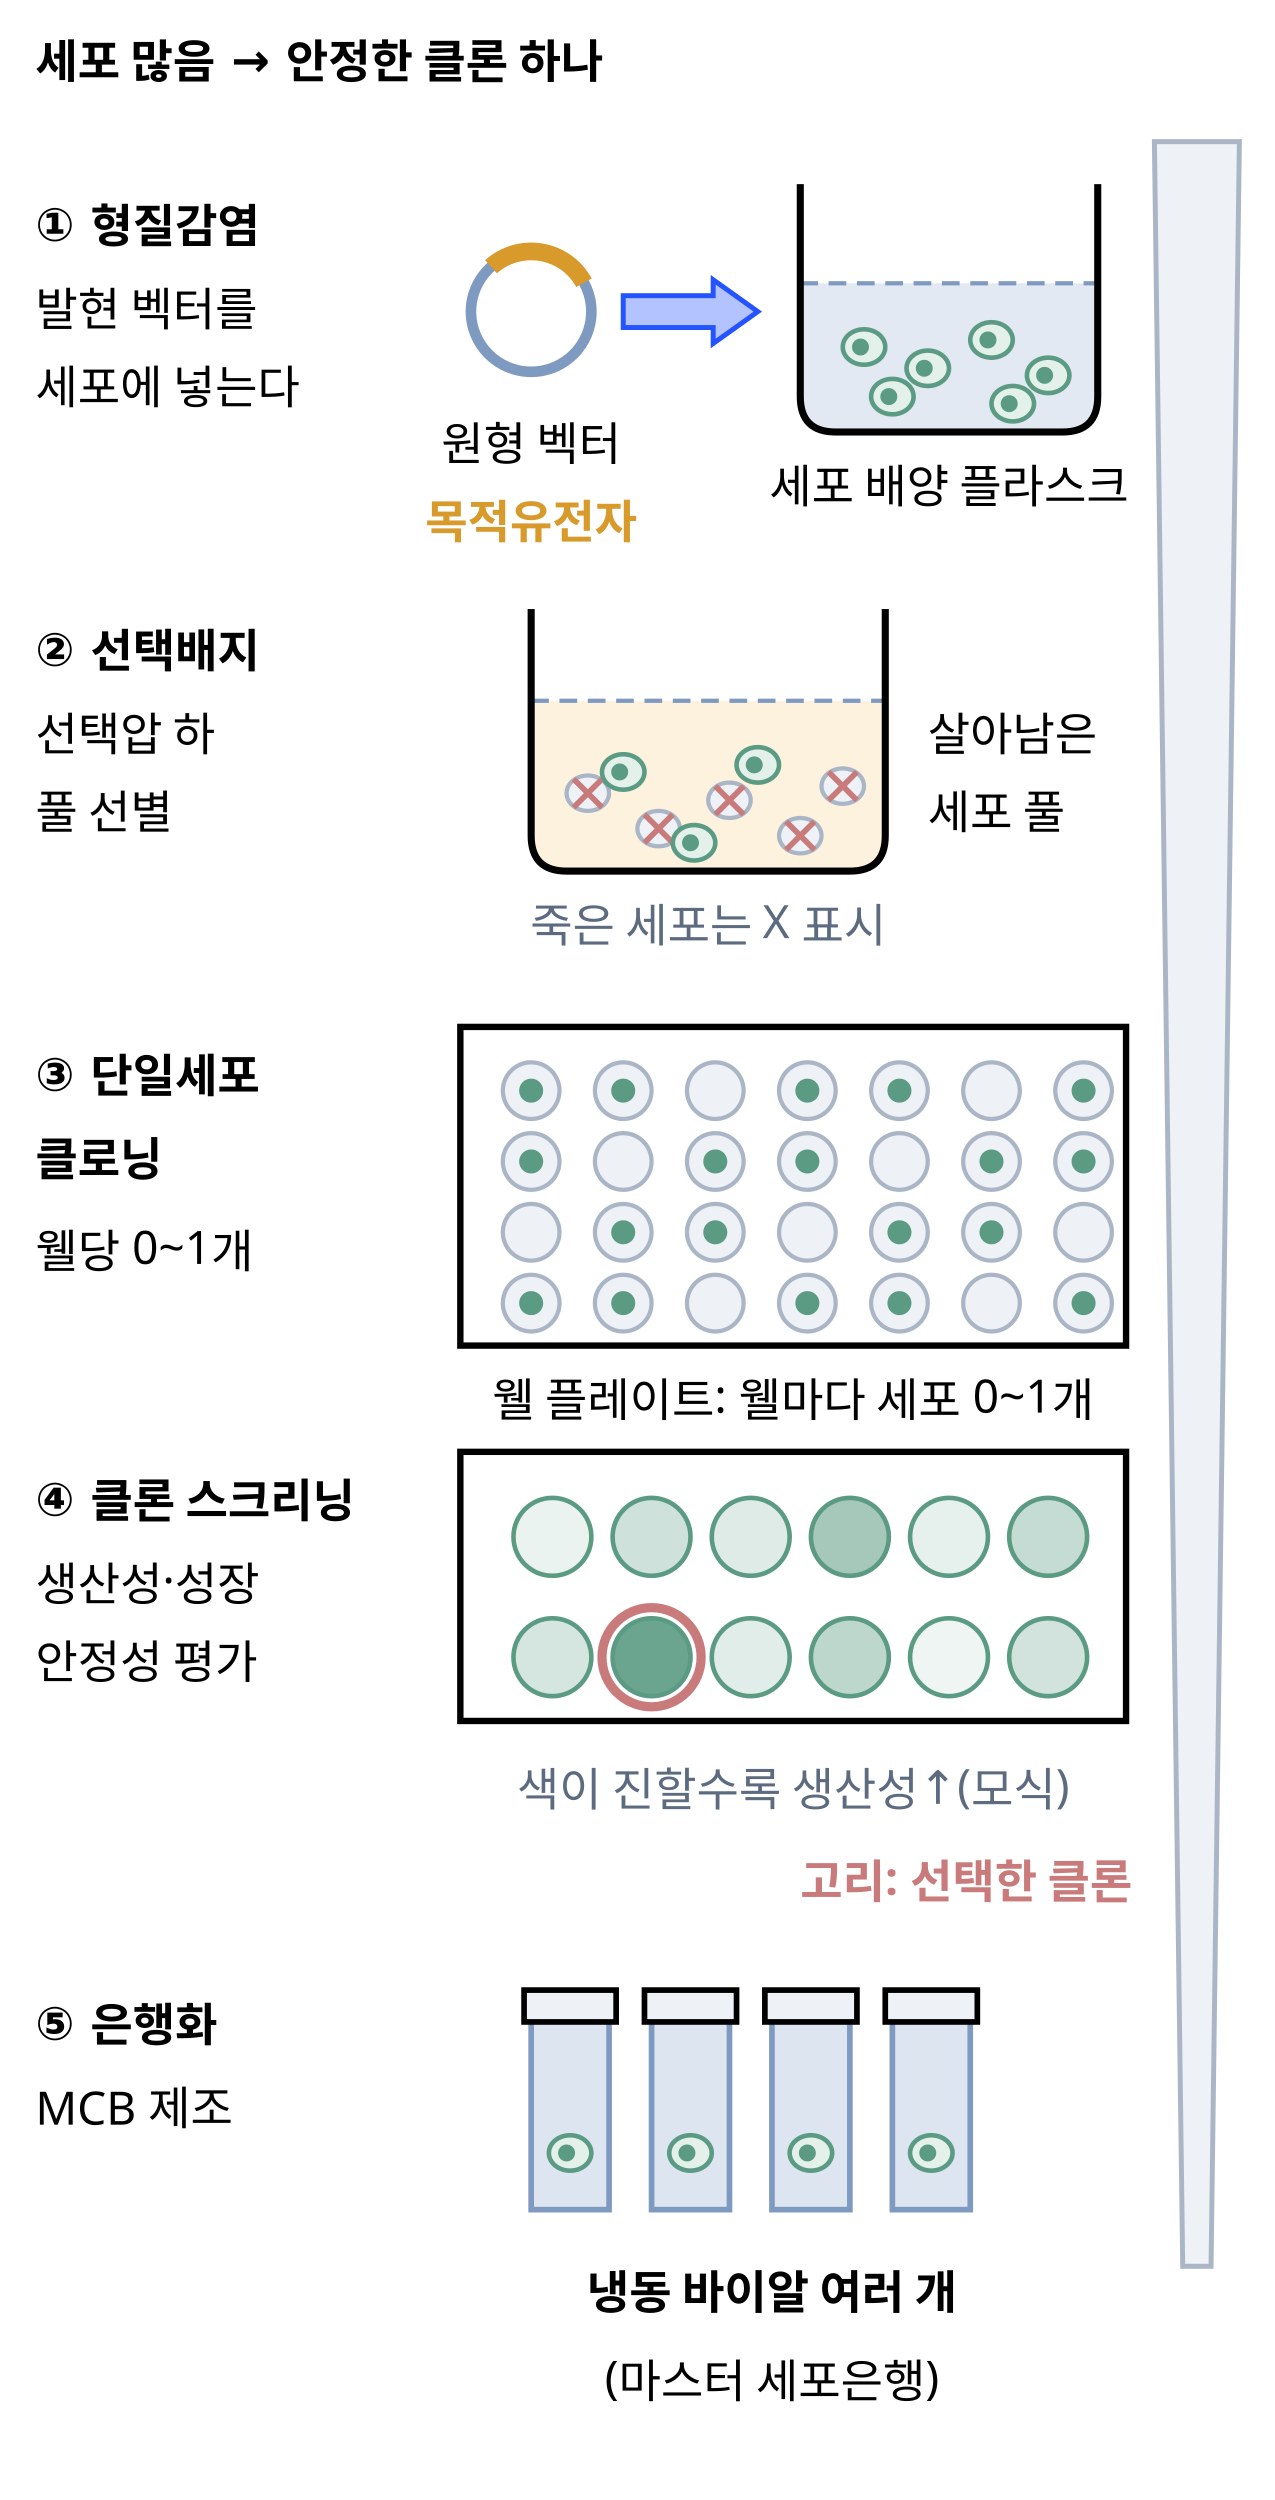
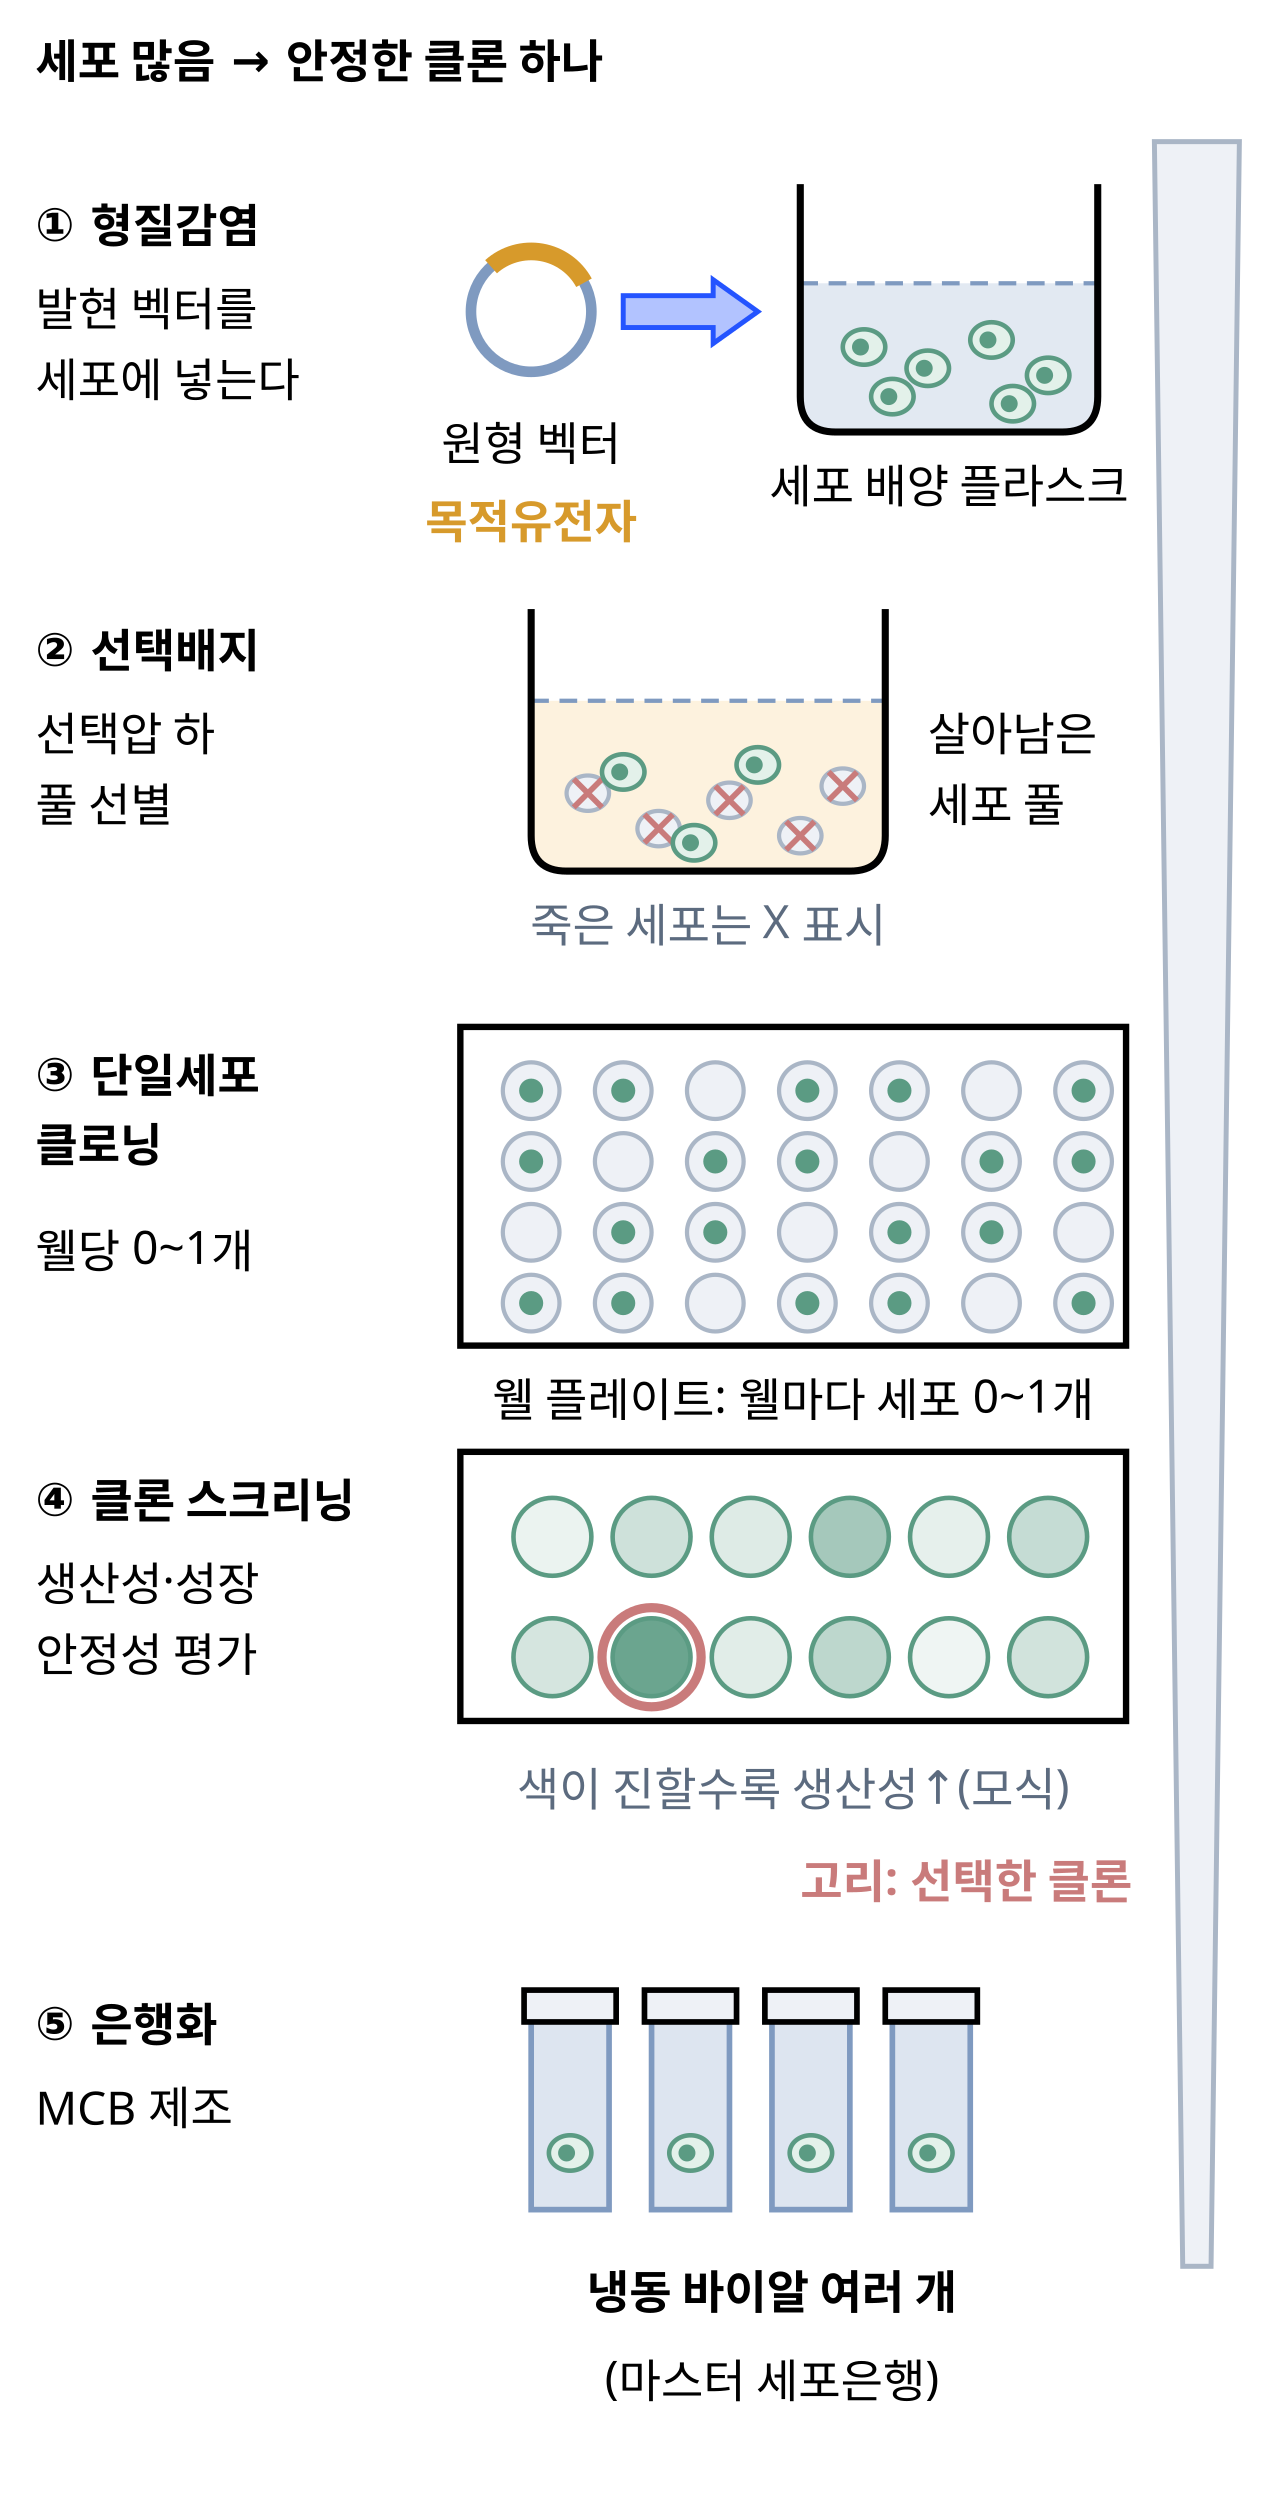
<svg xmlns="http://www.w3.org/2000/svg" class="si si-illus" viewBox="0 0 360 706" style="max-width:360px;color:var(--si-ink,var(--text,#1f2328))" role="img" aria-labelledby="cell-line-development-t" font-family="'Pretendard','Noto Sans KR','Apple SD Gothic Neo',sans-serif" font-size="13" fill="currentColor">
  <defs />
  <text x="10" y="22" font-weight="700">세포 많음 → 안정한 클론 하나</text>
  <polygon points="326,40 350,40 342,640 334,640" style="stroke:var(--si-gray-s,#aab6c6);fill:var(--si-gray-f,#eef1f6)" stroke-width="1.4" />
  <text x="10" y="68" font-weight="700">① 형질감염</text>
  <text x="10" y="92">발현 벡터를</text>
-   <text x="10" y="114">세포에 넣는다</text>
+   <text x="10" y="112">세포에 넣는다</text>
  <circle cx="150" cy="88" r="17" style="stroke:var(--si-blue-s,#7f9ac0);fill:none" stroke-width="3" />
  <path d="M138.673 75.323 A17 17 0 0 1 164.919 79.85" style="stroke:var(--si-amber-s,#d79a2b);fill:none" stroke-width="5" />
  <text x="150" y="130" text-anchor="middle">원형 벡터</text>
  <text x="150" y="152" text-anchor="middle" font-weight="700" style="fill:var(--si-amber-s,#d79a2b)">목적유전자</text>
  <polygon points="176,83.5 201.4,83.5 201.4,79 214,88 201.4,97 201.4,92.5 176,92.5" style="stroke:var(--si-accent,#2454ff);fill:var(--si-accent,#2454ff)" stroke-width="1.4" fill-opacity="0.35" />
  <path d="M226,80 L226,112 Q226,122 236,122 L300,122 Q310,122 310,112 L310,80Z" style="stroke:none;fill:var(--si-blue-f,#dde5f0)" stroke-width="1.6" fill-opacity="0.85" />
  <line x1="226" y1="80" x2="310" y2="80" style="stroke:var(--si-blue-s,#7f9ac0);fill:none" stroke-width="1.2" stroke-dasharray="5 3" />
  <path d="M226,52 L226,112 Q226,122 236,122 L300,122 Q310,122 310,112 L310,52" style="stroke:currentColor;fill:none" stroke-width="2" />
  <ellipse cx="244" cy="98" rx="6" ry="5" style="stroke:var(--si-green-s,#5b9b83);fill:var(--si-green-f,#e3f1ea)" stroke-width="1.3" />
  <circle cx="243" cy="98" r="1.6" style="stroke:var(--si-green-s,#5b9b83);fill:var(--si-green-s,#5b9b83)" stroke-width="1.6" />
  <ellipse cx="262" cy="104" rx="6" ry="5" style="stroke:var(--si-green-s,#5b9b83);fill:var(--si-green-f,#e3f1ea)" stroke-width="1.3" />
  <circle cx="261" cy="104" r="1.6" style="stroke:var(--si-green-s,#5b9b83);fill:var(--si-green-s,#5b9b83)" stroke-width="1.6" />
  <ellipse cx="280" cy="96" rx="6" ry="5" style="stroke:var(--si-green-s,#5b9b83);fill:var(--si-green-f,#e3f1ea)" stroke-width="1.3" />
  <circle cx="279" cy="96" r="1.6" style="stroke:var(--si-green-s,#5b9b83);fill:var(--si-green-s,#5b9b83)" stroke-width="1.6" />
  <ellipse cx="296" cy="106" rx="6" ry="5" style="stroke:var(--si-green-s,#5b9b83);fill:var(--si-green-f,#e3f1ea)" stroke-width="1.3" />
  <circle cx="295" cy="106" r="1.6" style="stroke:var(--si-green-s,#5b9b83);fill:var(--si-green-s,#5b9b83)" stroke-width="1.6" />
  <ellipse cx="252" cy="112" rx="6" ry="5" style="stroke:var(--si-green-s,#5b9b83);fill:var(--si-green-f,#e3f1ea)" stroke-width="1.3" />
  <circle cx="251" cy="112" r="1.6" style="stroke:var(--si-green-s,#5b9b83);fill:var(--si-green-s,#5b9b83)" stroke-width="1.6" />
  <ellipse cx="286" cy="114" rx="6" ry="5" style="stroke:var(--si-green-s,#5b9b83);fill:var(--si-green-f,#e3f1ea)" stroke-width="1.3" />
  <circle cx="285" cy="114" r="1.6" style="stroke:var(--si-green-s,#5b9b83);fill:var(--si-green-s,#5b9b83)" stroke-width="1.6" />
  <text x="268" y="142" text-anchor="middle">세포 배양 플라스크</text>
  <text x="10" y="188" font-weight="700">② 선택배지</text>
  <text x="10" y="212">선택압 하</text>
-   <text x="10" y="234">풀 선별</text>
+   <text x="10" y="232">풀 선별</text>
  <path d="M150,197.9 L150,236 Q150,246 160,246 L240,246 Q250,246 250,236 L250,197.9Z" style="stroke:none;fill:var(--si-amber-f,#fdf0d8)" stroke-width="1.6" fill-opacity="0.85" />
  <line x1="150" y1="197.9" x2="250" y2="197.9" style="stroke:var(--si-blue-s,#7f9ac0);fill:none" stroke-width="1.2" stroke-dasharray="5 3" />
  <path d="M150,172 L150,236 Q150,246 160,246 L240,246 Q250,246 250,236 L250,172" style="stroke:currentColor;fill:none" stroke-width="2" />
  <ellipse cx="166" cy="224" rx="6" ry="5" style="stroke:var(--si-gray-s,#aab6c6);fill:var(--si-gray-f,#eef1f6)" stroke-width="1.2" />
  <line x1="162" y1="220" x2="170" y2="228" style="stroke:var(--si-rose-s,#c97b7b);fill:none" stroke-width="1.6" />
  <line x1="162" y1="228" x2="170" y2="220" style="stroke:var(--si-rose-s,#c97b7b);fill:none" stroke-width="1.6" />
  <ellipse cx="186" cy="234" rx="6" ry="5" style="stroke:var(--si-gray-s,#aab6c6);fill:var(--si-gray-f,#eef1f6)" stroke-width="1.2" />
  <line x1="182" y1="230" x2="190" y2="238" style="stroke:var(--si-rose-s,#c97b7b);fill:none" stroke-width="1.6" />
  <line x1="182" y1="238" x2="190" y2="230" style="stroke:var(--si-rose-s,#c97b7b);fill:none" stroke-width="1.6" />
  <ellipse cx="206" cy="226" rx="6" ry="5" style="stroke:var(--si-gray-s,#aab6c6);fill:var(--si-gray-f,#eef1f6)" stroke-width="1.2" />
  <line x1="202" y1="222" x2="210" y2="230" style="stroke:var(--si-rose-s,#c97b7b);fill:none" stroke-width="1.6" />
  <line x1="202" y1="230" x2="210" y2="222" style="stroke:var(--si-rose-s,#c97b7b);fill:none" stroke-width="1.6" />
  <ellipse cx="226" cy="236" rx="6" ry="5" style="stroke:var(--si-gray-s,#aab6c6);fill:var(--si-gray-f,#eef1f6)" stroke-width="1.2" />
  <line x1="222" y1="232" x2="230" y2="240" style="stroke:var(--si-rose-s,#c97b7b);fill:none" stroke-width="1.6" />
  <line x1="222" y1="240" x2="230" y2="232" style="stroke:var(--si-rose-s,#c97b7b);fill:none" stroke-width="1.6" />
  <ellipse cx="238" cy="222" rx="6" ry="5" style="stroke:var(--si-gray-s,#aab6c6);fill:var(--si-gray-f,#eef1f6)" stroke-width="1.2" />
  <line x1="234" y1="218" x2="242" y2="226" style="stroke:var(--si-rose-s,#c97b7b);fill:none" stroke-width="1.6" />
  <line x1="234" y1="226" x2="242" y2="218" style="stroke:var(--si-rose-s,#c97b7b);fill:none" stroke-width="1.6" />
  <ellipse cx="176" cy="218" rx="6" ry="5" style="stroke:var(--si-green-s,#5b9b83);fill:var(--si-green-f,#e3f1ea)" stroke-width="1.3" />
  <circle cx="175" cy="218" r="1.6" style="stroke:var(--si-green-s,#5b9b83);fill:var(--si-green-s,#5b9b83)" stroke-width="1.6" />
  <ellipse cx="214" cy="216" rx="6" ry="5" style="stroke:var(--si-green-s,#5b9b83);fill:var(--si-green-f,#e3f1ea)" stroke-width="1.3" />
  <circle cx="213" cy="216" r="1.6" style="stroke:var(--si-green-s,#5b9b83);fill:var(--si-green-s,#5b9b83)" stroke-width="1.6" />
  <ellipse cx="196" cy="238" rx="6" ry="5" style="stroke:var(--si-green-s,#5b9b83);fill:var(--si-green-f,#e3f1ea)" stroke-width="1.3" />
  <circle cx="195" cy="238" r="1.6" style="stroke:var(--si-green-s,#5b9b83);fill:var(--si-green-s,#5b9b83)" stroke-width="1.6" />
  <text x="262" y="212">살아남은</text>
-   <text x="262" y="234">세포 풀</text>
+   <text x="262" y="232">세포 풀</text>
  <text x="200" y="266" text-anchor="middle" style="fill:var(--si-general,#5c6b7f)">죽은 세포는 X 표시</text>
  <text x="10" y="308" font-weight="700">③ 단일세포</text>
-   <text x="10" y="332" font-weight="700">클로닝</text>
+   <text x="10" y="328" font-weight="700">클로닝</text>
  <text x="10" y="358">웰당 0~1개</text>
  <rect x="130" y="290" width="188" height="90" style="stroke:currentColor;fill:var(--si-bg,#ffffff)" stroke-width="1.8" />
  <circle cx="150" cy="308" r="8" style="stroke:var(--si-gray-s,#aab6c6);fill:var(--si-gray-f,#eef1f6)" stroke-width="1.2" />
  <circle cx="150" cy="308" r="2.6" style="stroke:var(--si-green-s,#5b9b83);fill:var(--si-green-s,#5b9b83)" stroke-width="1.6" />
  <circle cx="176" cy="308" r="8" style="stroke:var(--si-gray-s,#aab6c6);fill:var(--si-gray-f,#eef1f6)" stroke-width="1.2" />
  <circle cx="176" cy="308" r="2.6" style="stroke:var(--si-green-s,#5b9b83);fill:var(--si-green-s,#5b9b83)" stroke-width="1.6" />
  <circle cx="202" cy="308" r="8" style="stroke:var(--si-gray-s,#aab6c6);fill:var(--si-gray-f,#eef1f6)" stroke-width="1.2" />
  <circle cx="228" cy="308" r="8" style="stroke:var(--si-gray-s,#aab6c6);fill:var(--si-gray-f,#eef1f6)" stroke-width="1.2" />
  <circle cx="228" cy="308" r="2.6" style="stroke:var(--si-green-s,#5b9b83);fill:var(--si-green-s,#5b9b83)" stroke-width="1.6" />
  <circle cx="254" cy="308" r="8" style="stroke:var(--si-gray-s,#aab6c6);fill:var(--si-gray-f,#eef1f6)" stroke-width="1.2" />
  <circle cx="254" cy="308" r="2.6" style="stroke:var(--si-green-s,#5b9b83);fill:var(--si-green-s,#5b9b83)" stroke-width="1.6" />
  <circle cx="280" cy="308" r="8" style="stroke:var(--si-gray-s,#aab6c6);fill:var(--si-gray-f,#eef1f6)" stroke-width="1.2" />
  <circle cx="306" cy="308" r="8" style="stroke:var(--si-gray-s,#aab6c6);fill:var(--si-gray-f,#eef1f6)" stroke-width="1.2" />
  <circle cx="306" cy="308" r="2.6" style="stroke:var(--si-green-s,#5b9b83);fill:var(--si-green-s,#5b9b83)" stroke-width="1.6" />
  <circle cx="150" cy="328" r="8" style="stroke:var(--si-gray-s,#aab6c6);fill:var(--si-gray-f,#eef1f6)" stroke-width="1.2" />
  <circle cx="150" cy="328" r="2.6" style="stroke:var(--si-green-s,#5b9b83);fill:var(--si-green-s,#5b9b83)" stroke-width="1.6" />
  <circle cx="176" cy="328" r="8" style="stroke:var(--si-gray-s,#aab6c6);fill:var(--si-gray-f,#eef1f6)" stroke-width="1.2" />
  <circle cx="202" cy="328" r="8" style="stroke:var(--si-gray-s,#aab6c6);fill:var(--si-gray-f,#eef1f6)" stroke-width="1.2" />
  <circle cx="202" cy="328" r="2.6" style="stroke:var(--si-green-s,#5b9b83);fill:var(--si-green-s,#5b9b83)" stroke-width="1.6" />
  <circle cx="228" cy="328" r="8" style="stroke:var(--si-gray-s,#aab6c6);fill:var(--si-gray-f,#eef1f6)" stroke-width="1.2" />
  <circle cx="228" cy="328" r="2.6" style="stroke:var(--si-green-s,#5b9b83);fill:var(--si-green-s,#5b9b83)" stroke-width="1.6" />
  <circle cx="254" cy="328" r="8" style="stroke:var(--si-gray-s,#aab6c6);fill:var(--si-gray-f,#eef1f6)" stroke-width="1.2" />
  <circle cx="280" cy="328" r="8" style="stroke:var(--si-gray-s,#aab6c6);fill:var(--si-gray-f,#eef1f6)" stroke-width="1.2" />
  <circle cx="280" cy="328" r="2.6" style="stroke:var(--si-green-s,#5b9b83);fill:var(--si-green-s,#5b9b83)" stroke-width="1.6" />
  <circle cx="306" cy="328" r="8" style="stroke:var(--si-gray-s,#aab6c6);fill:var(--si-gray-f,#eef1f6)" stroke-width="1.2" />
  <circle cx="306" cy="328" r="2.6" style="stroke:var(--si-green-s,#5b9b83);fill:var(--si-green-s,#5b9b83)" stroke-width="1.6" />
  <circle cx="150" cy="348" r="8" style="stroke:var(--si-gray-s,#aab6c6);fill:var(--si-gray-f,#eef1f6)" stroke-width="1.2" />
  <circle cx="176" cy="348" r="8" style="stroke:var(--si-gray-s,#aab6c6);fill:var(--si-gray-f,#eef1f6)" stroke-width="1.2" />
  <circle cx="176" cy="348" r="2.6" style="stroke:var(--si-green-s,#5b9b83);fill:var(--si-green-s,#5b9b83)" stroke-width="1.6" />
  <circle cx="202" cy="348" r="8" style="stroke:var(--si-gray-s,#aab6c6);fill:var(--si-gray-f,#eef1f6)" stroke-width="1.2" />
  <circle cx="202" cy="348" r="2.6" style="stroke:var(--si-green-s,#5b9b83);fill:var(--si-green-s,#5b9b83)" stroke-width="1.6" />
  <circle cx="228" cy="348" r="8" style="stroke:var(--si-gray-s,#aab6c6);fill:var(--si-gray-f,#eef1f6)" stroke-width="1.2" />
  <circle cx="254" cy="348" r="8" style="stroke:var(--si-gray-s,#aab6c6);fill:var(--si-gray-f,#eef1f6)" stroke-width="1.2" />
  <circle cx="254" cy="348" r="2.6" style="stroke:var(--si-green-s,#5b9b83);fill:var(--si-green-s,#5b9b83)" stroke-width="1.6" />
  <circle cx="280" cy="348" r="8" style="stroke:var(--si-gray-s,#aab6c6);fill:var(--si-gray-f,#eef1f6)" stroke-width="1.2" />
  <circle cx="280" cy="348" r="2.6" style="stroke:var(--si-green-s,#5b9b83);fill:var(--si-green-s,#5b9b83)" stroke-width="1.6" />
  <circle cx="306" cy="348" r="8" style="stroke:var(--si-gray-s,#aab6c6);fill:var(--si-gray-f,#eef1f6)" stroke-width="1.2" />
  <circle cx="150" cy="368" r="8" style="stroke:var(--si-gray-s,#aab6c6);fill:var(--si-gray-f,#eef1f6)" stroke-width="1.2" />
  <circle cx="150" cy="368" r="2.6" style="stroke:var(--si-green-s,#5b9b83);fill:var(--si-green-s,#5b9b83)" stroke-width="1.6" />
  <circle cx="176" cy="368" r="8" style="stroke:var(--si-gray-s,#aab6c6);fill:var(--si-gray-f,#eef1f6)" stroke-width="1.2" />
  <circle cx="176" cy="368" r="2.6" style="stroke:var(--si-green-s,#5b9b83);fill:var(--si-green-s,#5b9b83)" stroke-width="1.6" />
  <circle cx="202" cy="368" r="8" style="stroke:var(--si-gray-s,#aab6c6);fill:var(--si-gray-f,#eef1f6)" stroke-width="1.2" />
  <circle cx="228" cy="368" r="8" style="stroke:var(--si-gray-s,#aab6c6);fill:var(--si-gray-f,#eef1f6)" stroke-width="1.2" />
  <circle cx="228" cy="368" r="2.6" style="stroke:var(--si-green-s,#5b9b83);fill:var(--si-green-s,#5b9b83)" stroke-width="1.6" />
  <circle cx="254" cy="368" r="8" style="stroke:var(--si-gray-s,#aab6c6);fill:var(--si-gray-f,#eef1f6)" stroke-width="1.2" />
  <circle cx="254" cy="368" r="2.6" style="stroke:var(--si-green-s,#5b9b83);fill:var(--si-green-s,#5b9b83)" stroke-width="1.6" />
  <circle cx="280" cy="368" r="8" style="stroke:var(--si-gray-s,#aab6c6);fill:var(--si-gray-f,#eef1f6)" stroke-width="1.2" />
  <circle cx="306" cy="368" r="8" style="stroke:var(--si-gray-s,#aab6c6);fill:var(--si-gray-f,#eef1f6)" stroke-width="1.2" />
  <circle cx="306" cy="368" r="2.6" style="stroke:var(--si-green-s,#5b9b83);fill:var(--si-green-s,#5b9b83)" stroke-width="1.6" />
  <text x="224" y="400" text-anchor="middle">웰 플레이트: 웰마다 세포 0~1개</text>
  <text x="10" y="428" font-weight="700">④ 클론 스크리닝</text>
  <text x="10" y="452">생산성·성장</text>
-   <text x="10" y="474">안정성 평가</text>
+   <text x="10" y="472">안정성 평가</text>
  <rect x="130" y="410" width="188" height="76" style="stroke:currentColor;fill:var(--si-bg,#ffffff)" stroke-width="1.8" />
  <circle cx="156" cy="434" r="11" style="stroke:var(--si-green-s,#5b9b83);fill:var(--si-green-s,#5b9b83)" stroke-width="1.3" fill-opacity="0.12" />
  <circle cx="184" cy="434" r="11" style="stroke:var(--si-green-s,#5b9b83);fill:var(--si-green-s,#5b9b83)" stroke-width="1.3" fill-opacity="0.3" />
  <circle cx="212" cy="434" r="11" style="stroke:var(--si-green-s,#5b9b83);fill:var(--si-green-s,#5b9b83)" stroke-width="1.3" fill-opacity="0.2" />
  <circle cx="240" cy="434" r="11" style="stroke:var(--si-green-s,#5b9b83);fill:var(--si-green-s,#5b9b83)" stroke-width="1.3" fill-opacity="0.55" />
  <circle cx="268" cy="434" r="11" style="stroke:var(--si-green-s,#5b9b83);fill:var(--si-green-s,#5b9b83)" stroke-width="1.3" fill-opacity="0.15" />
  <circle cx="296" cy="434" r="11" style="stroke:var(--si-green-s,#5b9b83);fill:var(--si-green-s,#5b9b83)" stroke-width="1.3" fill-opacity="0.35" />
  <circle cx="156" cy="468" r="11" style="stroke:var(--si-green-s,#5b9b83);fill:var(--si-green-s,#5b9b83)" stroke-width="1.3" fill-opacity="0.25" />
  <circle cx="184" cy="468" r="11" style="stroke:var(--si-green-s,#5b9b83);fill:var(--si-green-s,#5b9b83)" stroke-width="1.3" fill-opacity="0.9" />
  <circle cx="212" cy="468" r="11" style="stroke:var(--si-green-s,#5b9b83);fill:var(--si-green-s,#5b9b83)" stroke-width="1.3" fill-opacity="0.18" />
  <circle cx="240" cy="468" r="11" style="stroke:var(--si-green-s,#5b9b83);fill:var(--si-green-s,#5b9b83)" stroke-width="1.3" fill-opacity="0.4" />
  <circle cx="268" cy="468" r="11" style="stroke:var(--si-green-s,#5b9b83);fill:var(--si-green-s,#5b9b83)" stroke-width="1.3" fill-opacity="0.1" />
  <circle cx="296" cy="468" r="11" style="stroke:var(--si-green-s,#5b9b83);fill:var(--si-green-s,#5b9b83)" stroke-width="1.3" fill-opacity="0.28" />
  <circle cx="184" cy="468" r="14" style="stroke:var(--si-rose-s,#c97b7b);fill:none" stroke-width="2.6" />
  <text x="224" y="510" text-anchor="middle" style="fill:var(--si-general,#5c6b7f)">색이 진할수록 생산성↑(모식)</text>
  <text x="226" y="536" font-weight="700" style="fill:var(--si-rose-s,#c97b7b)">고리: 선택한 클론</text>
  <text x="10" y="576" font-weight="700">⑤ 은행화</text>
  <text x="10" y="600">MCB 제조</text>
  <rect x="150" y="570" width="22" height="54" style="stroke:var(--si-blue-s,#7f9ac0);fill:var(--si-blue-f,#dde5f0)" stroke-width="1.6" />
  <rect x="148" y="562" width="26" height="9" style="stroke:currentColor;fill:var(--si-gray-f,#eef1f6)" stroke-width="1.6" />
  <ellipse cx="161" cy="608" rx="6" ry="5" style="stroke:var(--si-green-s,#5b9b83);fill:var(--si-green-f,#e3f1ea)" stroke-width="1.3" />
  <circle cx="160" cy="608" r="1.6" style="stroke:var(--si-green-s,#5b9b83);fill:var(--si-green-s,#5b9b83)" stroke-width="1.6" />
  <rect x="184" y="570" width="22" height="54" style="stroke:var(--si-blue-s,#7f9ac0);fill:var(--si-blue-f,#dde5f0)" stroke-width="1.6" />
  <rect x="182" y="562" width="26" height="9" style="stroke:currentColor;fill:var(--si-gray-f,#eef1f6)" stroke-width="1.6" />
  <ellipse cx="195" cy="608" rx="6" ry="5" style="stroke:var(--si-green-s,#5b9b83);fill:var(--si-green-f,#e3f1ea)" stroke-width="1.3" />
  <circle cx="194" cy="608" r="1.6" style="stroke:var(--si-green-s,#5b9b83);fill:var(--si-green-s,#5b9b83)" stroke-width="1.6" />
  <rect x="218" y="570" width="22" height="54" style="stroke:var(--si-blue-s,#7f9ac0);fill:var(--si-blue-f,#dde5f0)" stroke-width="1.6" />
  <rect x="216" y="562" width="26" height="9" style="stroke:currentColor;fill:var(--si-gray-f,#eef1f6)" stroke-width="1.6" />
  <ellipse cx="229" cy="608" rx="6" ry="5" style="stroke:var(--si-green-s,#5b9b83);fill:var(--si-green-f,#e3f1ea)" stroke-width="1.3" />
  <circle cx="228" cy="608" r="1.6" style="stroke:var(--si-green-s,#5b9b83);fill:var(--si-green-s,#5b9b83)" stroke-width="1.6" />
  <rect x="252" y="570" width="22" height="54" style="stroke:var(--si-blue-s,#7f9ac0);fill:var(--si-blue-f,#dde5f0)" stroke-width="1.6" />
  <rect x="250" y="562" width="26" height="9" style="stroke:currentColor;fill:var(--si-gray-f,#eef1f6)" stroke-width="1.6" />
  <ellipse cx="263" cy="608" rx="6" ry="5" style="stroke:var(--si-green-s,#5b9b83);fill:var(--si-green-f,#e3f1ea)" stroke-width="1.3" />
  <circle cx="262" cy="608" r="1.6" style="stroke:var(--si-green-s,#5b9b83);fill:var(--si-green-s,#5b9b83)" stroke-width="1.6" />
  <text x="218" y="652" text-anchor="middle" font-weight="700">냉동 바이알 여러 개</text>
  <text x="218" y="676" text-anchor="middle">(마스터 세포은행)</text>
</svg>
